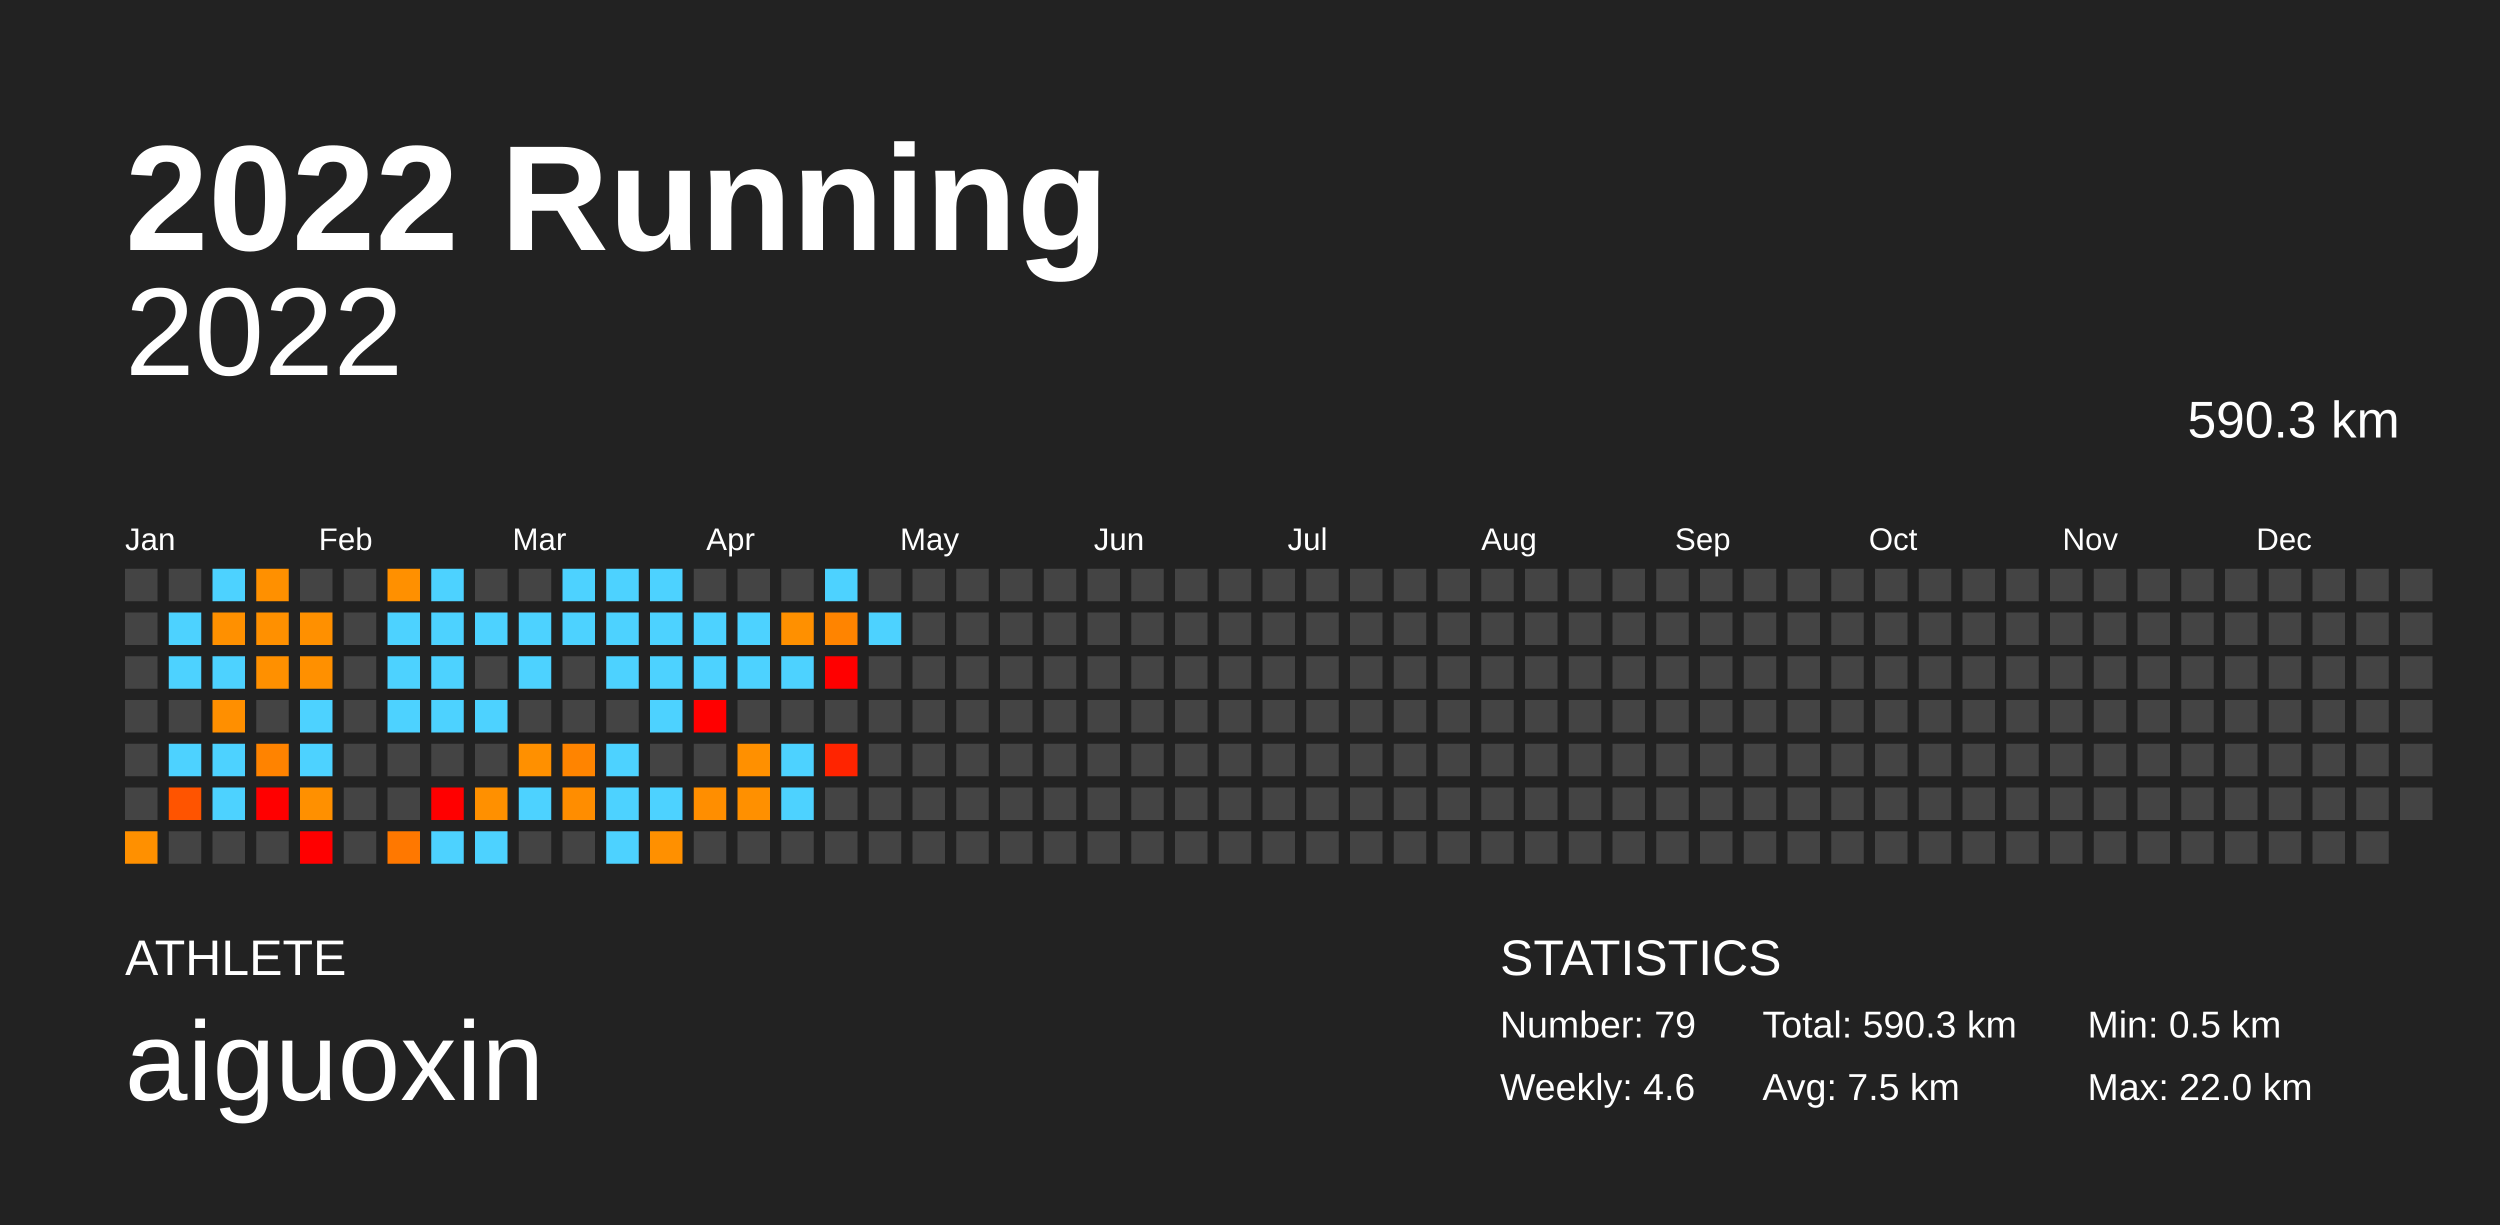
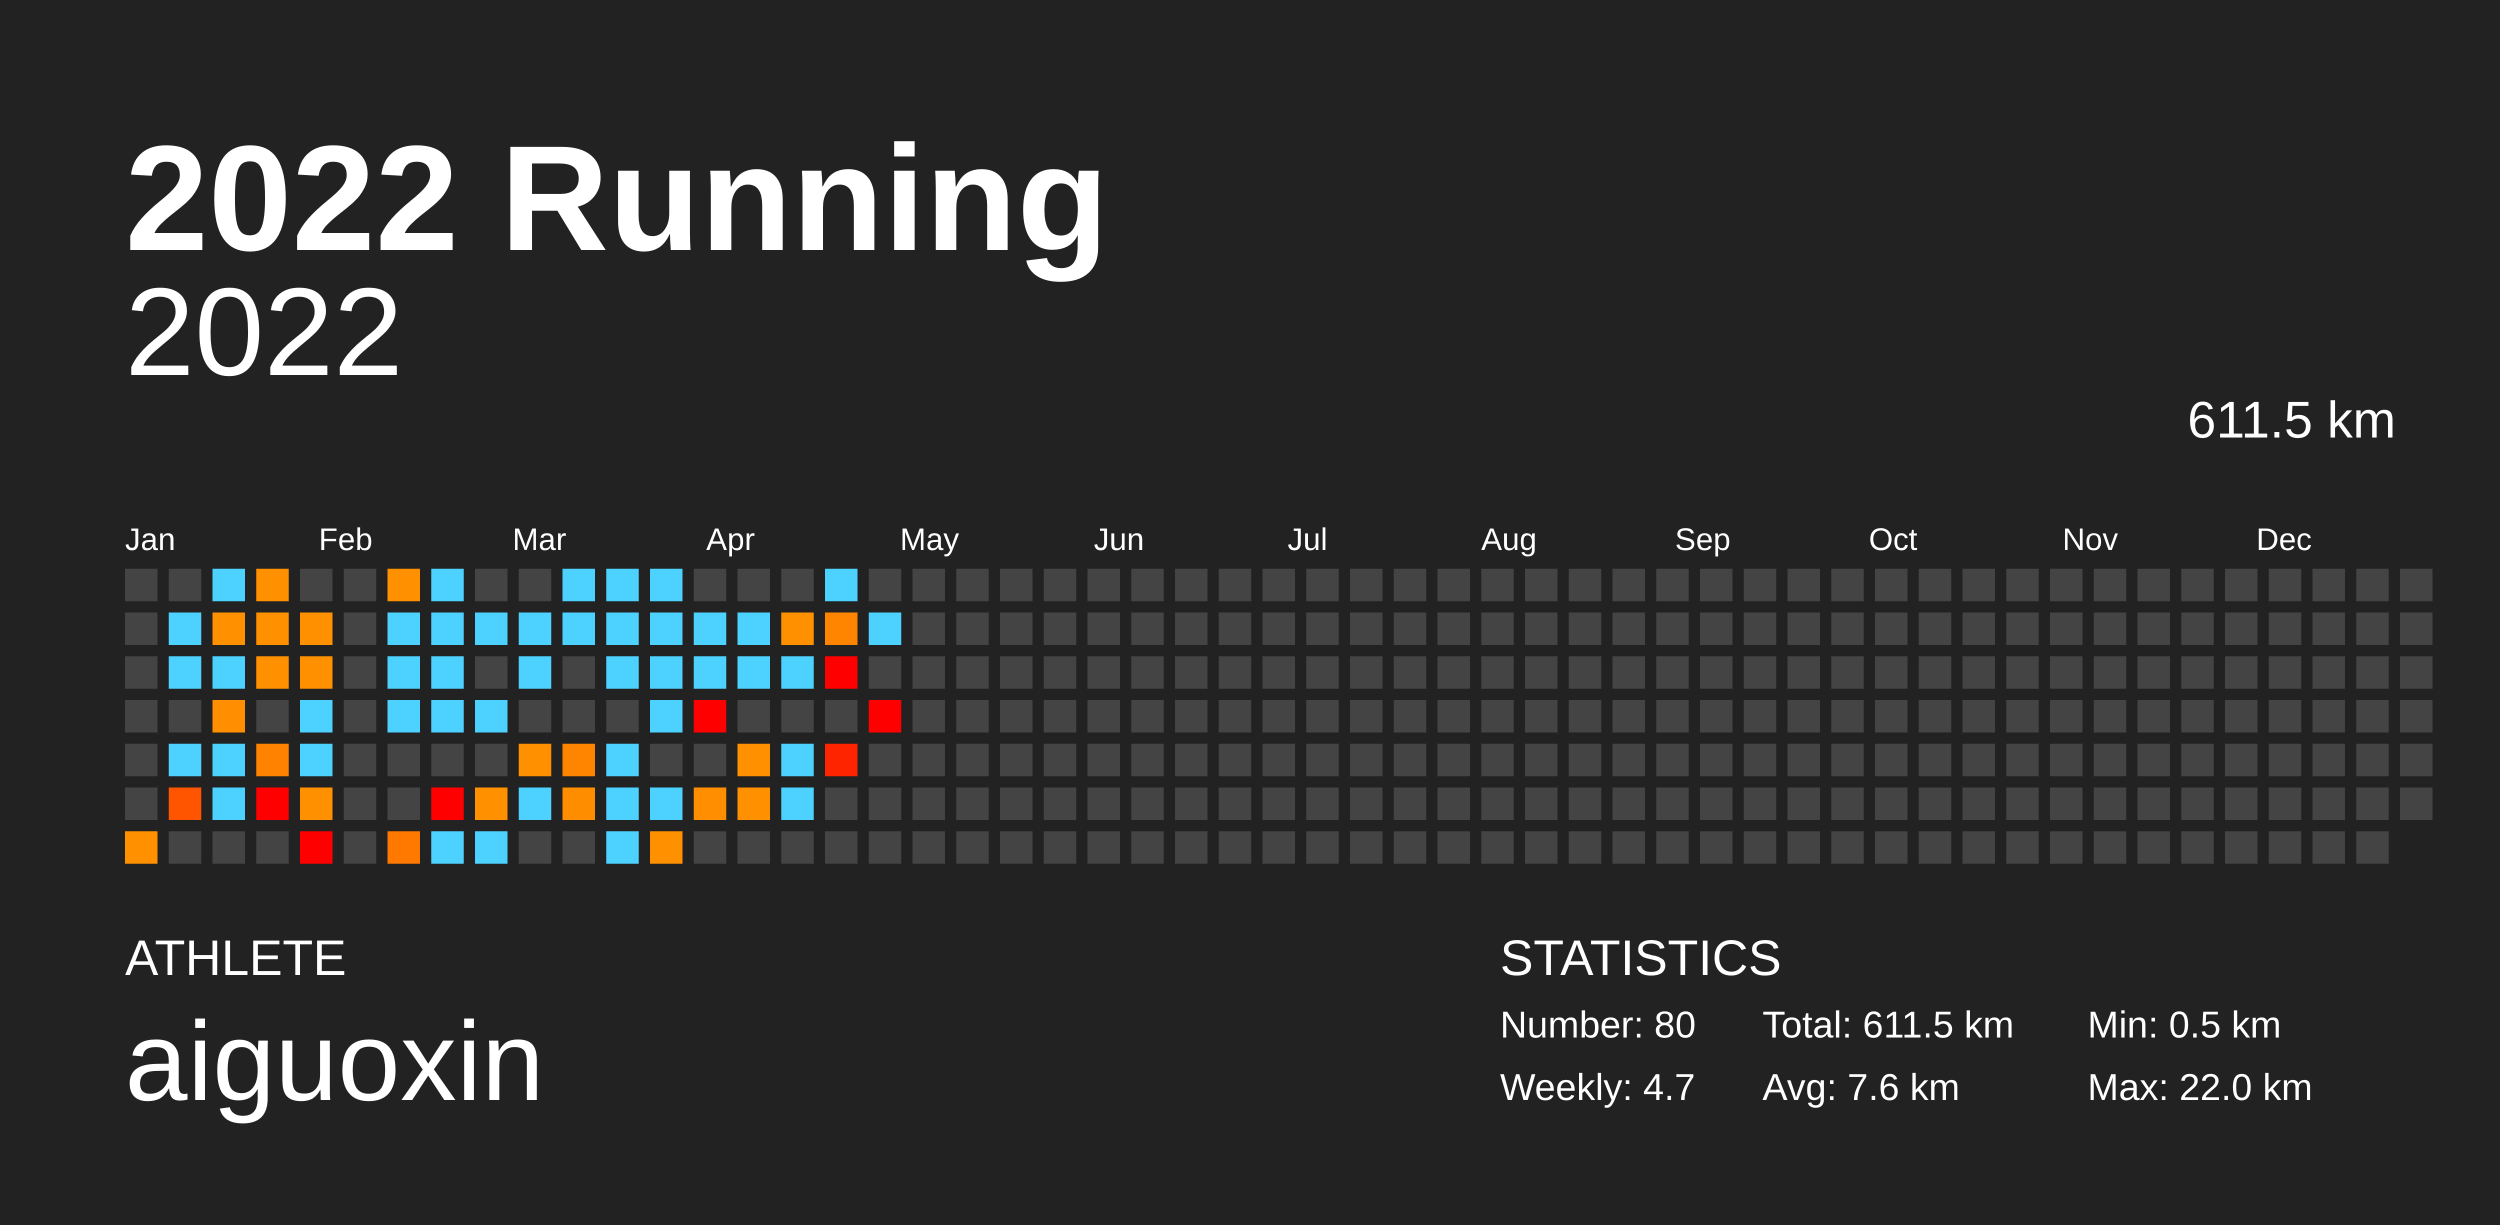
<svg xmlns="http://www.w3.org/2000/svg" baseProfile="full" height="98mm" version="1.1" viewBox="0,0,200,98" width="200mm">
  <defs />
  <rect fill="#222222" height="98" width="200" x="0" y="0" />
  <text fill="#FFFFFF" style="font-size:12px; font-family:Arial; font-weight:bold;" x="10" y="20">2022 Running</text>
  <text fill="#FFFFFF" style="font-size:4px; font-family:Arial" x="10" y="78">ATHLETE</text>
  <text fill="#FFFFFF" style="font-size:9px; font-family:Arial" x="10" y="88">aiguoxin</text>
  <text fill="#FFFFFF" style="font-size:4px; font-family:Arial" x="120" y="78">STATISTICS</text>
-   <text fill="#FFFFFF" style="font-size:3px; font-family:Arial" x="120" y="83">Number: 79</text>
-   <text fill="#FFFFFF" style="font-size:3px; font-family:Arial" x="120" y="88">Weekly: 4.6</text>
-   <text fill="#FFFFFF" style="font-size:3px; font-family:Arial" x="141" y="83">Total: 590.3 km</text>
-   <text fill="#FFFFFF" style="font-size:3px; font-family:Arial" x="141" y="88">Avg: 7.5 km</text>
+   <text fill="#FFFFFF" style="font-size:3px; font-family:Arial" x="120" y="83">Number: 80</text>
+   <text fill="#FFFFFF" style="font-size:3px; font-family:Arial" x="120" y="88">Weekly: 4.7</text>
+   <text fill="#FFFFFF" style="font-size:3px; font-family:Arial" x="141" y="83">Total: 611.5 km</text>
+   <text fill="#FFFFFF" style="font-size:3px; font-family:Arial" x="141" y="88">Avg: 7.6 km</text>
  <text fill="#FFFFFF" style="font-size:3px; font-family:Arial" x="167" y="83">Min: 0.5 km</text>
  <text fill="#FFFFFF" style="font-size:3px; font-family:Arial" x="167" y="88">Max: 22.0 km</text>
  <text alignment-baseline="hanging" fill="#FFFFFF" style="font-size:10.0px; font-family:Arial;" x="10" y="30">2022</text>
-   <text alignment-baseline="hanging" fill="#FFFFFF" style="font-size:4.125px; font-family:Arial;" x="175" y="35">590.3 km</text>
+   <text alignment-baseline="hanging" fill="#FFFFFF" style="font-size:4.125px; font-family:Arial;" x="175" y="35">611.5 km</text>
  <text fill="#FFFFFF" style="font-size:2.5px; font-family:Arial" x="10.0" y="44">Jan</text>
  <text fill="#FFFFFF" style="font-size:2.5px; font-family:Arial" x="25.5" y="44">Feb</text>
  <text fill="#FFFFFF" style="font-size:2.5px; font-family:Arial" x="41.0" y="44">Mar</text>
  <text fill="#FFFFFF" style="font-size:2.5px; font-family:Arial" x="56.5" y="44">Apr</text>
  <text fill="#FFFFFF" style="font-size:2.5px; font-family:Arial" x="72.0" y="44">May</text>
  <text fill="#FFFFFF" style="font-size:2.5px; font-family:Arial" x="87.5" y="44">Jun</text>
  <text fill="#FFFFFF" style="font-size:2.5px; font-family:Arial" x="103.0" y="44">Jul</text>
  <text fill="#FFFFFF" style="font-size:2.5px; font-family:Arial" x="118.5" y="44">Aug</text>
  <text fill="#FFFFFF" style="font-size:2.5px; font-family:Arial" x="134.0" y="44">Sep</text>
  <text fill="#FFFFFF" style="font-size:2.5px; font-family:Arial" x="149.5" y="44">Oct</text>
  <text fill="#FFFFFF" style="font-size:2.5px; font-family:Arial" x="165.0" y="44">Nov</text>
  <text fill="#FFFFFF" style="font-size:2.5px; font-family:Arial" x="180.5" y="44">Dec</text>
  <rect fill="#444444" height="2.6" width="2.6" x="10.0" y="45.5" />
  <rect fill="#444444" height="2.6" width="2.6" x="10.0" y="49.0" />
  <rect fill="#444444" height="2.6" width="2.6" x="10.0" y="52.5" />
  <rect fill="#444444" height="2.6" width="2.6" x="10.0" y="56.0" />
  <rect fill="#444444" height="2.6" width="2.6" x="10.0" y="59.5" />
  <rect fill="#444444" height="2.6" width="2.6" x="10.0" y="63.0" />
  <rect fill="#ff9000" height="2.6" width="2.6" x="10.0" y="66.5" />
  <rect fill="#444444" height="2.6" width="2.6" x="13.5" y="45.5" />
  <rect fill="#4dd2ff" height="2.6" width="2.6" x="13.5" y="49.0" />
  <rect fill="#4dd2ff" height="2.6" width="2.6" x="13.5" y="52.5" />
  <rect fill="#444444" height="2.6" width="2.6" x="13.5" y="56.0" />
  <rect fill="#4dd2ff" height="2.6" width="2.6" x="13.5" y="59.5" />
  <rect fill="#ff5400" height="2.6" width="2.6" x="13.5" y="63.0" />
  <rect fill="#444444" height="2.6" width="2.6" x="13.5" y="66.5" />
  <rect fill="#4dd2ff" height="2.6" width="2.6" x="17.0" y="45.5" />
  <rect fill="#ff9000" height="2.6" width="2.6" x="17.0" y="49.0" />
  <rect fill="#4dd2ff" height="2.6" width="2.6" x="17.0" y="52.5" />
  <rect fill="#ff8f00" height="2.6" width="2.6" x="17.0" y="56.0" />
  <rect fill="#4dd2ff" height="2.6" width="2.6" x="17.0" y="59.5" />
  <rect fill="#4dd2ff" height="2.6" width="2.6" x="17.0" y="63.0" />
  <rect fill="#444444" height="2.6" width="2.6" x="17.0" y="66.5" />
  <rect fill="#ff9000" height="2.6" width="2.6" x="20.5" y="45.5" />
  <rect fill="#ff9000" height="2.6" width="2.6" x="20.5" y="49.0" />
  <rect fill="#ff9000" height="2.6" width="2.6" x="20.5" y="52.5" />
  <rect fill="#444444" height="2.6" width="2.6" x="20.5" y="56.0" />
  <rect fill="#ff8300" height="2.6" width="2.6" x="20.5" y="59.5" />
  <rect fill="red" height="2.6" width="2.6" x="20.5" y="63.0" />
  <rect fill="#444444" height="2.6" width="2.6" x="20.5" y="66.5" />
  <rect fill="#444444" height="2.6" width="2.6" x="24.0" y="45.5" />
  <rect fill="#ff9000" height="2.6" width="2.6" x="24.0" y="49.0" />
  <rect fill="#ff9000" height="2.6" width="2.6" x="24.0" y="52.5" />
  <rect fill="#4dd2ff" height="2.6" width="2.6" x="24.0" y="56.0" />
  <rect fill="#4dd2ff" height="2.6" width="2.6" x="24.0" y="59.5" />
  <rect fill="#ff9000" height="2.6" width="2.6" x="24.0" y="63.0" />
  <rect fill="red" height="2.6" width="2.6" x="24.0" y="66.5" />
  <rect fill="#444444" height="2.6" width="2.6" x="27.5" y="45.5" />
  <rect fill="#444444" height="2.6" width="2.6" x="27.5" y="49.0" />
  <rect fill="#444444" height="2.6" width="2.6" x="27.5" y="52.5" />
  <rect fill="#444444" height="2.6" width="2.6" x="27.5" y="56.0" />
  <rect fill="#444444" height="2.6" width="2.6" x="27.5" y="59.5" />
  <rect fill="#444444" height="2.6" width="2.6" x="27.5" y="63.0" />
  <rect fill="#444444" height="2.6" width="2.6" x="27.5" y="66.5" />
  <rect fill="#ff9000" height="2.6" width="2.6" x="31.0" y="45.5" />
  <rect fill="#4dd2ff" height="2.6" width="2.6" x="31.0" y="49.0" />
  <rect fill="#4dd2ff" height="2.6" width="2.6" x="31.0" y="52.5" />
  <rect fill="#4dd2ff" height="2.6" width="2.6" x="31.0" y="56.0" />
  <rect fill="#444444" height="2.6" width="2.6" x="31.0" y="59.5" />
  <rect fill="#444444" height="2.6" width="2.6" x="31.0" y="63.0" />
  <rect fill="#ff7800" height="2.6" width="2.6" x="31.0" y="66.5" />
  <rect fill="#4dd2ff" height="2.6" width="2.6" x="34.5" y="45.5" />
  <rect fill="#4dd2ff" height="2.6" width="2.6" x="34.5" y="49.0" />
  <rect fill="#4dd2ff" height="2.6" width="2.6" x="34.5" y="52.5" />
  <rect fill="#4dd2ff" height="2.6" width="2.6" x="34.5" y="56.0" />
  <rect fill="#444444" height="2.6" width="2.6" x="34.5" y="59.5" />
  <rect fill="red" height="2.6" width="2.6" x="34.5" y="63.0" />
  <rect fill="#4dd2ff" height="2.6" width="2.6" x="34.5" y="66.5" />
  <rect fill="#444444" height="2.6" width="2.6" x="38.0" y="45.5" />
  <rect fill="#4dd2ff" height="2.6" width="2.6" x="38.0" y="49.0" />
  <rect fill="#444444" height="2.6" width="2.6" x="38.0" y="52.5" />
  <rect fill="#4dd2ff" height="2.6" width="2.6" x="38.0" y="56.0" />
  <rect fill="#444444" height="2.6" width="2.6" x="38.0" y="59.5" />
  <rect fill="#ff9000" height="2.6" width="2.6" x="38.0" y="63.0" />
  <rect fill="#4dd2ff" height="2.6" width="2.6" x="38.0" y="66.5" />
  <rect fill="#444444" height="2.6" width="2.6" x="41.5" y="45.5" />
  <rect fill="#4dd2ff" height="2.6" width="2.6" x="41.5" y="49.0" />
  <rect fill="#4dd2ff" height="2.6" width="2.6" x="41.5" y="52.5" />
  <rect fill="#444444" height="2.6" width="2.6" x="41.5" y="56.0" />
  <rect fill="#ff9000" height="2.6" width="2.6" x="41.5" y="59.5" />
  <rect fill="#4dd2ff" height="2.6" width="2.6" x="41.5" y="63.0" />
  <rect fill="#444444" height="2.6" width="2.6" x="41.5" y="66.5" />
  <rect fill="#4dd2ff" height="2.6" width="2.6" x="45.0" y="45.5" />
  <rect fill="#4dd2ff" height="2.6" width="2.6" x="45.0" y="49.0" />
  <rect fill="#444444" height="2.6" width="2.6" x="45.0" y="52.5" />
  <rect fill="#444444" height="2.6" width="2.6" x="45.0" y="56.0" />
  <rect fill="#ff8400" height="2.6" width="2.6" x="45.0" y="59.5" />
  <rect fill="#ff8d00" height="2.6" width="2.6" x="45.0" y="63.0" />
  <rect fill="#444444" height="2.6" width="2.6" x="45.0" y="66.5" />
  <rect fill="#4dd2ff" height="2.6" width="2.6" x="48.5" y="45.5" />
  <rect fill="#4dd2ff" height="2.6" width="2.6" x="48.5" y="49.0" />
  <rect fill="#4dd2ff" height="2.6" width="2.6" x="48.5" y="52.5" />
  <rect fill="#444444" height="2.6" width="2.6" x="48.5" y="56.0" />
  <rect fill="#4dd2ff" height="2.6" width="2.6" x="48.5" y="59.5" />
  <rect fill="#4dd2ff" height="2.6" width="2.6" x="48.5" y="63.0" />
  <rect fill="#4dd2ff" height="2.6" width="2.6" x="48.5" y="66.5" />
  <rect fill="#4dd2ff" height="2.6" width="2.6" x="52.0" y="45.5" />
  <rect fill="#4dd2ff" height="2.6" width="2.6" x="52.0" y="49.0" />
  <rect fill="#4dd2ff" height="2.6" width="2.6" x="52.0" y="52.5" />
  <rect fill="#4dd2ff" height="2.6" width="2.6" x="52.0" y="56.0" />
  <rect fill="#444444" height="2.6" width="2.6" x="52.0" y="59.5" />
  <rect fill="#4dd2ff" height="2.6" width="2.6" x="52.0" y="63.0" />
  <rect fill="#ff9000" height="2.6" width="2.6" x="52.0" y="66.5" />
  <rect fill="#444444" height="2.6" width="2.6" x="55.5" y="45.5" />
  <rect fill="#4dd2ff" height="2.6" width="2.6" x="55.5" y="49.0" />
  <rect fill="#4dd2ff" height="2.6" width="2.6" x="55.5" y="52.5" />
  <rect fill="red" height="2.6" width="2.6" x="55.5" y="56.0" />
  <rect fill="#444444" height="2.6" width="2.6" x="55.5" y="59.5" />
  <rect fill="#ff8e00" height="2.6" width="2.6" x="55.5" y="63.0" />
  <rect fill="#444444" height="2.6" width="2.6" x="55.5" y="66.5" />
  <rect fill="#444444" height="2.6" width="2.6" x="59.0" y="45.5" />
  <rect fill="#4dd2ff" height="2.6" width="2.6" x="59.0" y="49.0" />
  <rect fill="#4dd2ff" height="2.6" width="2.6" x="59.0" y="52.5" />
  <rect fill="#444444" height="2.6" width="2.6" x="59.0" y="56.0" />
  <rect fill="#ff9000" height="2.6" width="2.6" x="59.0" y="59.5" />
  <rect fill="#ff9000" height="2.6" width="2.6" x="59.0" y="63.0" />
  <rect fill="#444444" height="2.6" width="2.6" x="59.0" y="66.5" />
  <rect fill="#444444" height="2.6" width="2.6" x="62.5" y="45.5" />
  <rect fill="#ff9000" height="2.6" width="2.6" x="62.5" y="49.0" />
  <rect fill="#4dd2ff" height="2.6" width="2.6" x="62.5" y="52.5" />
  <rect fill="#444444" height="2.6" width="2.6" x="62.5" y="56.0" />
  <rect fill="#4dd2ff" height="2.6" width="2.6" x="62.5" y="59.5" />
  <rect fill="#4dd2ff" height="2.6" width="2.6" x="62.5" y="63.0" />
  <rect fill="#444444" height="2.6" width="2.6" x="62.5" y="66.5" />
  <rect fill="#4dd2ff" height="2.6" width="2.6" x="66.0" y="45.5" />
  <rect fill="#ff8400" height="2.6" width="2.6" x="66.0" y="49.0" />
  <rect fill="red" height="2.6" width="2.6" x="66.0" y="52.5" />
  <rect fill="#444444" height="2.6" width="2.6" x="66.0" y="56.0" />
  <rect fill="#ff2400" height="2.6" width="2.6" x="66.0" y="59.5" />
  <rect fill="#444444" height="2.6" width="2.6" x="66.0" y="63.0" />
  <rect fill="#444444" height="2.6" width="2.6" x="66.0" y="66.5" />
  <rect fill="#444444" height="2.6" width="2.6" x="69.5" y="45.5" />
  <rect fill="#4dd2ff" height="2.6" width="2.6" x="69.5" y="49.0" />
  <rect fill="#444444" height="2.6" width="2.6" x="69.5" y="52.5" />
-   <rect fill="#444444" height="2.6" width="2.6" x="69.5" y="56.0" />
+   <rect fill="red" height="2.6" width="2.6" x="69.5" y="56.0" />
  <rect fill="#444444" height="2.6" width="2.6" x="69.5" y="59.5" />
  <rect fill="#444444" height="2.6" width="2.6" x="69.5" y="63.0" />
  <rect fill="#444444" height="2.6" width="2.6" x="69.5" y="66.5" />
  <rect fill="#444444" height="2.6" width="2.6" x="73.0" y="45.5" />
  <rect fill="#444444" height="2.6" width="2.6" x="73.0" y="49.0" />
  <rect fill="#444444" height="2.6" width="2.6" x="73.0" y="52.5" />
  <rect fill="#444444" height="2.6" width="2.6" x="73.0" y="56.0" />
  <rect fill="#444444" height="2.6" width="2.6" x="73.0" y="59.5" />
  <rect fill="#444444" height="2.6" width="2.6" x="73.0" y="63.0" />
  <rect fill="#444444" height="2.6" width="2.6" x="73.0" y="66.5" />
  <rect fill="#444444" height="2.6" width="2.6" x="76.5" y="45.5" />
  <rect fill="#444444" height="2.6" width="2.6" x="76.5" y="49.0" />
  <rect fill="#444444" height="2.6" width="2.6" x="76.5" y="52.5" />
  <rect fill="#444444" height="2.6" width="2.6" x="76.5" y="56.0" />
  <rect fill="#444444" height="2.6" width="2.6" x="76.5" y="59.5" />
  <rect fill="#444444" height="2.6" width="2.6" x="76.5" y="63.0" />
  <rect fill="#444444" height="2.6" width="2.6" x="76.5" y="66.5" />
  <rect fill="#444444" height="2.6" width="2.6" x="80.0" y="45.5" />
  <rect fill="#444444" height="2.6" width="2.6" x="80.0" y="49.0" />
  <rect fill="#444444" height="2.6" width="2.6" x="80.0" y="52.5" />
  <rect fill="#444444" height="2.6" width="2.6" x="80.0" y="56.0" />
  <rect fill="#444444" height="2.6" width="2.6" x="80.0" y="59.5" />
  <rect fill="#444444" height="2.6" width="2.6" x="80.0" y="63.0" />
  <rect fill="#444444" height="2.6" width="2.6" x="80.0" y="66.5" />
  <rect fill="#444444" height="2.6" width="2.6" x="83.5" y="45.5" />
  <rect fill="#444444" height="2.6" width="2.6" x="83.5" y="49.0" />
  <rect fill="#444444" height="2.6" width="2.6" x="83.5" y="52.5" />
  <rect fill="#444444" height="2.6" width="2.6" x="83.5" y="56.0" />
  <rect fill="#444444" height="2.6" width="2.6" x="83.5" y="59.5" />
  <rect fill="#444444" height="2.6" width="2.6" x="83.5" y="63.0" />
  <rect fill="#444444" height="2.6" width="2.6" x="83.5" y="66.5" />
  <rect fill="#444444" height="2.6" width="2.6" x="87.0" y="45.5" />
  <rect fill="#444444" height="2.6" width="2.6" x="87.0" y="49.0" />
  <rect fill="#444444" height="2.6" width="2.6" x="87.0" y="52.5" />
  <rect fill="#444444" height="2.6" width="2.6" x="87.0" y="56.0" />
  <rect fill="#444444" height="2.6" width="2.6" x="87.0" y="59.5" />
  <rect fill="#444444" height="2.6" width="2.6" x="87.0" y="63.0" />
  <rect fill="#444444" height="2.6" width="2.6" x="87.0" y="66.5" />
  <rect fill="#444444" height="2.6" width="2.6" x="90.5" y="45.5" />
  <rect fill="#444444" height="2.6" width="2.6" x="90.5" y="49.0" />
  <rect fill="#444444" height="2.6" width="2.6" x="90.5" y="52.5" />
  <rect fill="#444444" height="2.6" width="2.6" x="90.5" y="56.0" />
  <rect fill="#444444" height="2.6" width="2.6" x="90.5" y="59.5" />
  <rect fill="#444444" height="2.6" width="2.6" x="90.5" y="63.0" />
  <rect fill="#444444" height="2.6" width="2.6" x="90.5" y="66.5" />
  <rect fill="#444444" height="2.6" width="2.6" x="94.0" y="45.5" />
  <rect fill="#444444" height="2.6" width="2.6" x="94.0" y="49.0" />
  <rect fill="#444444" height="2.6" width="2.6" x="94.0" y="52.5" />
  <rect fill="#444444" height="2.6" width="2.6" x="94.0" y="56.0" />
  <rect fill="#444444" height="2.6" width="2.6" x="94.0" y="59.5" />
  <rect fill="#444444" height="2.6" width="2.6" x="94.0" y="63.0" />
  <rect fill="#444444" height="2.6" width="2.6" x="94.0" y="66.5" />
  <rect fill="#444444" height="2.6" width="2.6" x="97.5" y="45.5" />
  <rect fill="#444444" height="2.6" width="2.6" x="97.5" y="49.0" />
  <rect fill="#444444" height="2.6" width="2.6" x="97.5" y="52.5" />
  <rect fill="#444444" height="2.6" width="2.6" x="97.5" y="56.0" />
  <rect fill="#444444" height="2.6" width="2.6" x="97.5" y="59.5" />
  <rect fill="#444444" height="2.6" width="2.6" x="97.5" y="63.0" />
  <rect fill="#444444" height="2.6" width="2.6" x="97.5" y="66.5" />
  <rect fill="#444444" height="2.6" width="2.6" x="101.0" y="45.5" />
  <rect fill="#444444" height="2.6" width="2.6" x="101.0" y="49.0" />
  <rect fill="#444444" height="2.6" width="2.6" x="101.0" y="52.5" />
  <rect fill="#444444" height="2.6" width="2.6" x="101.0" y="56.0" />
  <rect fill="#444444" height="2.6" width="2.6" x="101.0" y="59.5" />
  <rect fill="#444444" height="2.6" width="2.6" x="101.0" y="63.0" />
  <rect fill="#444444" height="2.6" width="2.6" x="101.0" y="66.5" />
  <rect fill="#444444" height="2.6" width="2.6" x="104.5" y="45.5" />
  <rect fill="#444444" height="2.6" width="2.6" x="104.5" y="49.0" />
  <rect fill="#444444" height="2.6" width="2.6" x="104.5" y="52.5" />
  <rect fill="#444444" height="2.6" width="2.6" x="104.5" y="56.0" />
  <rect fill="#444444" height="2.6" width="2.6" x="104.5" y="59.5" />
  <rect fill="#444444" height="2.6" width="2.6" x="104.5" y="63.0" />
  <rect fill="#444444" height="2.6" width="2.6" x="104.5" y="66.5" />
  <rect fill="#444444" height="2.6" width="2.6" x="108.0" y="45.5" />
  <rect fill="#444444" height="2.6" width="2.6" x="108.0" y="49.0" />
  <rect fill="#444444" height="2.6" width="2.6" x="108.0" y="52.5" />
  <rect fill="#444444" height="2.6" width="2.6" x="108.0" y="56.0" />
  <rect fill="#444444" height="2.6" width="2.6" x="108.0" y="59.5" />
  <rect fill="#444444" height="2.6" width="2.6" x="108.0" y="63.0" />
  <rect fill="#444444" height="2.6" width="2.6" x="108.0" y="66.5" />
  <rect fill="#444444" height="2.6" width="2.6" x="111.5" y="45.5" />
  <rect fill="#444444" height="2.6" width="2.6" x="111.5" y="49.0" />
  <rect fill="#444444" height="2.6" width="2.6" x="111.5" y="52.5" />
  <rect fill="#444444" height="2.6" width="2.6" x="111.5" y="56.0" />
  <rect fill="#444444" height="2.6" width="2.6" x="111.5" y="59.5" />
  <rect fill="#444444" height="2.6" width="2.6" x="111.5" y="63.0" />
  <rect fill="#444444" height="2.6" width="2.6" x="111.5" y="66.5" />
  <rect fill="#444444" height="2.6" width="2.6" x="115.0" y="45.5" />
  <rect fill="#444444" height="2.6" width="2.6" x="115.0" y="49.0" />
  <rect fill="#444444" height="2.6" width="2.6" x="115.0" y="52.5" />
  <rect fill="#444444" height="2.6" width="2.6" x="115.0" y="56.0" />
  <rect fill="#444444" height="2.6" width="2.6" x="115.0" y="59.5" />
  <rect fill="#444444" height="2.6" width="2.6" x="115.0" y="63.0" />
  <rect fill="#444444" height="2.6" width="2.6" x="115.0" y="66.5" />
  <rect fill="#444444" height="2.6" width="2.6" x="118.5" y="45.5" />
  <rect fill="#444444" height="2.6" width="2.6" x="118.5" y="49.0" />
  <rect fill="#444444" height="2.6" width="2.6" x="118.5" y="52.5" />
  <rect fill="#444444" height="2.6" width="2.6" x="118.5" y="56.0" />
  <rect fill="#444444" height="2.6" width="2.6" x="118.5" y="59.5" />
  <rect fill="#444444" height="2.6" width="2.6" x="118.5" y="63.0" />
  <rect fill="#444444" height="2.6" width="2.6" x="118.5" y="66.5" />
  <rect fill="#444444" height="2.6" width="2.6" x="122.0" y="45.5" />
  <rect fill="#444444" height="2.6" width="2.6" x="122.0" y="49.0" />
  <rect fill="#444444" height="2.6" width="2.6" x="122.0" y="52.5" />
  <rect fill="#444444" height="2.6" width="2.6" x="122.0" y="56.0" />
  <rect fill="#444444" height="2.6" width="2.6" x="122.0" y="59.5" />
  <rect fill="#444444" height="2.6" width="2.6" x="122.0" y="63.0" />
  <rect fill="#444444" height="2.6" width="2.6" x="122.0" y="66.5" />
  <rect fill="#444444" height="2.6" width="2.6" x="125.5" y="45.5" />
  <rect fill="#444444" height="2.6" width="2.6" x="125.5" y="49.0" />
  <rect fill="#444444" height="2.6" width="2.6" x="125.5" y="52.5" />
  <rect fill="#444444" height="2.6" width="2.6" x="125.5" y="56.0" />
  <rect fill="#444444" height="2.6" width="2.6" x="125.5" y="59.5" />
  <rect fill="#444444" height="2.6" width="2.6" x="125.5" y="63.0" />
  <rect fill="#444444" height="2.6" width="2.6" x="125.5" y="66.5" />
  <rect fill="#444444" height="2.6" width="2.6" x="129.0" y="45.5" />
  <rect fill="#444444" height="2.6" width="2.6" x="129.0" y="49.0" />
  <rect fill="#444444" height="2.6" width="2.6" x="129.0" y="52.5" />
  <rect fill="#444444" height="2.6" width="2.6" x="129.0" y="56.0" />
  <rect fill="#444444" height="2.6" width="2.6" x="129.0" y="59.5" />
  <rect fill="#444444" height="2.6" width="2.6" x="129.0" y="63.0" />
  <rect fill="#444444" height="2.6" width="2.6" x="129.0" y="66.5" />
  <rect fill="#444444" height="2.6" width="2.6" x="132.5" y="45.5" />
  <rect fill="#444444" height="2.6" width="2.6" x="132.5" y="49.0" />
  <rect fill="#444444" height="2.6" width="2.6" x="132.5" y="52.5" />
  <rect fill="#444444" height="2.6" width="2.6" x="132.5" y="56.0" />
  <rect fill="#444444" height="2.6" width="2.6" x="132.5" y="59.5" />
  <rect fill="#444444" height="2.6" width="2.6" x="132.5" y="63.0" />
  <rect fill="#444444" height="2.6" width="2.6" x="132.5" y="66.5" />
  <rect fill="#444444" height="2.6" width="2.6" x="136.0" y="45.5" />
  <rect fill="#444444" height="2.6" width="2.6" x="136.0" y="49.0" />
  <rect fill="#444444" height="2.6" width="2.6" x="136.0" y="52.5" />
  <rect fill="#444444" height="2.6" width="2.6" x="136.0" y="56.0" />
  <rect fill="#444444" height="2.6" width="2.6" x="136.0" y="59.5" />
  <rect fill="#444444" height="2.6" width="2.6" x="136.0" y="63.0" />
  <rect fill="#444444" height="2.6" width="2.6" x="136.0" y="66.5" />
  <rect fill="#444444" height="2.6" width="2.6" x="139.5" y="45.5" />
  <rect fill="#444444" height="2.6" width="2.6" x="139.5" y="49.0" />
  <rect fill="#444444" height="2.6" width="2.6" x="139.5" y="52.5" />
  <rect fill="#444444" height="2.6" width="2.6" x="139.5" y="56.0" />
  <rect fill="#444444" height="2.6" width="2.6" x="139.5" y="59.5" />
  <rect fill="#444444" height="2.6" width="2.6" x="139.5" y="63.0" />
  <rect fill="#444444" height="2.6" width="2.6" x="139.5" y="66.5" />
  <rect fill="#444444" height="2.6" width="2.6" x="143.0" y="45.5" />
  <rect fill="#444444" height="2.6" width="2.6" x="143.0" y="49.0" />
  <rect fill="#444444" height="2.6" width="2.6" x="143.0" y="52.5" />
  <rect fill="#444444" height="2.6" width="2.6" x="143.0" y="56.0" />
  <rect fill="#444444" height="2.6" width="2.6" x="143.0" y="59.5" />
  <rect fill="#444444" height="2.6" width="2.6" x="143.0" y="63.0" />
  <rect fill="#444444" height="2.6" width="2.6" x="143.0" y="66.5" />
  <rect fill="#444444" height="2.6" width="2.6" x="146.5" y="45.5" />
  <rect fill="#444444" height="2.6" width="2.6" x="146.5" y="49.0" />
  <rect fill="#444444" height="2.6" width="2.6" x="146.5" y="52.5" />
  <rect fill="#444444" height="2.6" width="2.6" x="146.5" y="56.0" />
  <rect fill="#444444" height="2.6" width="2.6" x="146.5" y="59.5" />
  <rect fill="#444444" height="2.6" width="2.6" x="146.5" y="63.0" />
  <rect fill="#444444" height="2.6" width="2.6" x="146.5" y="66.5" />
  <rect fill="#444444" height="2.6" width="2.6" x="150.0" y="45.5" />
  <rect fill="#444444" height="2.6" width="2.6" x="150.0" y="49.0" />
  <rect fill="#444444" height="2.6" width="2.6" x="150.0" y="52.5" />
  <rect fill="#444444" height="2.6" width="2.6" x="150.0" y="56.0" />
  <rect fill="#444444" height="2.6" width="2.6" x="150.0" y="59.5" />
  <rect fill="#444444" height="2.6" width="2.6" x="150.0" y="63.0" />
  <rect fill="#444444" height="2.6" width="2.6" x="150.0" y="66.5" />
  <rect fill="#444444" height="2.6" width="2.6" x="153.5" y="45.5" />
  <rect fill="#444444" height="2.6" width="2.6" x="153.5" y="49.0" />
  <rect fill="#444444" height="2.6" width="2.6" x="153.5" y="52.5" />
  <rect fill="#444444" height="2.6" width="2.6" x="153.5" y="56.0" />
  <rect fill="#444444" height="2.6" width="2.6" x="153.5" y="59.5" />
  <rect fill="#444444" height="2.6" width="2.6" x="153.5" y="63.0" />
  <rect fill="#444444" height="2.6" width="2.6" x="153.5" y="66.5" />
  <rect fill="#444444" height="2.6" width="2.6" x="157.0" y="45.5" />
  <rect fill="#444444" height="2.6" width="2.6" x="157.0" y="49.0" />
  <rect fill="#444444" height="2.6" width="2.6" x="157.0" y="52.5" />
  <rect fill="#444444" height="2.6" width="2.6" x="157.0" y="56.0" />
  <rect fill="#444444" height="2.6" width="2.6" x="157.0" y="59.5" />
  <rect fill="#444444" height="2.6" width="2.6" x="157.0" y="63.0" />
  <rect fill="#444444" height="2.6" width="2.6" x="157.0" y="66.5" />
  <rect fill="#444444" height="2.6" width="2.6" x="160.5" y="45.5" />
  <rect fill="#444444" height="2.6" width="2.6" x="160.5" y="49.0" />
  <rect fill="#444444" height="2.6" width="2.6" x="160.5" y="52.5" />
  <rect fill="#444444" height="2.6" width="2.6" x="160.5" y="56.0" />
  <rect fill="#444444" height="2.6" width="2.6" x="160.5" y="59.5" />
  <rect fill="#444444" height="2.6" width="2.6" x="160.5" y="63.0" />
  <rect fill="#444444" height="2.6" width="2.6" x="160.5" y="66.5" />
  <rect fill="#444444" height="2.6" width="2.6" x="164.0" y="45.5" />
  <rect fill="#444444" height="2.6" width="2.6" x="164.0" y="49.0" />
  <rect fill="#444444" height="2.6" width="2.6" x="164.0" y="52.5" />
  <rect fill="#444444" height="2.6" width="2.6" x="164.0" y="56.0" />
  <rect fill="#444444" height="2.6" width="2.6" x="164.0" y="59.5" />
  <rect fill="#444444" height="2.6" width="2.6" x="164.0" y="63.0" />
  <rect fill="#444444" height="2.6" width="2.6" x="164.0" y="66.5" />
  <rect fill="#444444" height="2.6" width="2.6" x="167.5" y="45.5" />
  <rect fill="#444444" height="2.6" width="2.6" x="167.5" y="49.0" />
  <rect fill="#444444" height="2.6" width="2.6" x="167.5" y="52.5" />
  <rect fill="#444444" height="2.6" width="2.6" x="167.5" y="56.0" />
  <rect fill="#444444" height="2.6" width="2.6" x="167.5" y="59.5" />
  <rect fill="#444444" height="2.6" width="2.6" x="167.5" y="63.0" />
  <rect fill="#444444" height="2.6" width="2.6" x="167.5" y="66.5" />
  <rect fill="#444444" height="2.6" width="2.6" x="171.0" y="45.5" />
  <rect fill="#444444" height="2.6" width="2.6" x="171.0" y="49.0" />
  <rect fill="#444444" height="2.6" width="2.6" x="171.0" y="52.5" />
  <rect fill="#444444" height="2.6" width="2.6" x="171.0" y="56.0" />
  <rect fill="#444444" height="2.6" width="2.6" x="171.0" y="59.5" />
  <rect fill="#444444" height="2.6" width="2.6" x="171.0" y="63.0" />
  <rect fill="#444444" height="2.6" width="2.6" x="171.0" y="66.5" />
  <rect fill="#444444" height="2.6" width="2.6" x="174.5" y="45.5" />
  <rect fill="#444444" height="2.6" width="2.6" x="174.5" y="49.0" />
  <rect fill="#444444" height="2.6" width="2.6" x="174.5" y="52.5" />
  <rect fill="#444444" height="2.6" width="2.6" x="174.5" y="56.0" />
  <rect fill="#444444" height="2.6" width="2.6" x="174.5" y="59.5" />
  <rect fill="#444444" height="2.6" width="2.6" x="174.5" y="63.0" />
  <rect fill="#444444" height="2.6" width="2.6" x="174.5" y="66.5" />
  <rect fill="#444444" height="2.6" width="2.6" x="178.0" y="45.5" />
  <rect fill="#444444" height="2.6" width="2.6" x="178.0" y="49.0" />
  <rect fill="#444444" height="2.6" width="2.6" x="178.0" y="52.5" />
  <rect fill="#444444" height="2.6" width="2.6" x="178.0" y="56.0" />
  <rect fill="#444444" height="2.6" width="2.6" x="178.0" y="59.5" />
  <rect fill="#444444" height="2.6" width="2.6" x="178.0" y="63.0" />
  <rect fill="#444444" height="2.6" width="2.6" x="178.0" y="66.5" />
  <rect fill="#444444" height="2.6" width="2.6" x="181.5" y="45.5" />
  <rect fill="#444444" height="2.6" width="2.6" x="181.5" y="49.0" />
  <rect fill="#444444" height="2.6" width="2.6" x="181.5" y="52.5" />
  <rect fill="#444444" height="2.6" width="2.6" x="181.5" y="56.0" />
  <rect fill="#444444" height="2.6" width="2.6" x="181.5" y="59.5" />
  <rect fill="#444444" height="2.6" width="2.6" x="181.5" y="63.0" />
  <rect fill="#444444" height="2.6" width="2.6" x="181.5" y="66.5" />
  <rect fill="#444444" height="2.6" width="2.6" x="185.0" y="45.5" />
  <rect fill="#444444" height="2.6" width="2.6" x="185.0" y="49.0" />
  <rect fill="#444444" height="2.6" width="2.6" x="185.0" y="52.5" />
  <rect fill="#444444" height="2.6" width="2.6" x="185.0" y="56.0" />
  <rect fill="#444444" height="2.6" width="2.6" x="185.0" y="59.5" />
  <rect fill="#444444" height="2.6" width="2.6" x="185.0" y="63.0" />
  <rect fill="#444444" height="2.6" width="2.6" x="185.0" y="66.5" />
  <rect fill="#444444" height="2.6" width="2.6" x="188.5" y="45.5" />
  <rect fill="#444444" height="2.6" width="2.6" x="188.5" y="49.0" />
  <rect fill="#444444" height="2.6" width="2.6" x="188.5" y="52.5" />
  <rect fill="#444444" height="2.6" width="2.6" x="188.5" y="56.0" />
  <rect fill="#444444" height="2.6" width="2.6" x="188.5" y="59.5" />
  <rect fill="#444444" height="2.6" width="2.6" x="188.5" y="63.0" />
  <rect fill="#444444" height="2.6" width="2.6" x="188.5" y="66.5" />
  <rect fill="#444444" height="2.6" width="2.6" x="192.0" y="45.5" />
  <rect fill="#444444" height="2.6" width="2.6" x="192.0" y="49.0" />
  <rect fill="#444444" height="2.6" width="2.6" x="192.0" y="52.5" />
  <rect fill="#444444" height="2.6" width="2.6" x="192.0" y="56.0" />
  <rect fill="#444444" height="2.6" width="2.6" x="192.0" y="59.5" />
  <rect fill="#444444" height="2.6" width="2.6" x="192.0" y="63.0" />
</svg>
